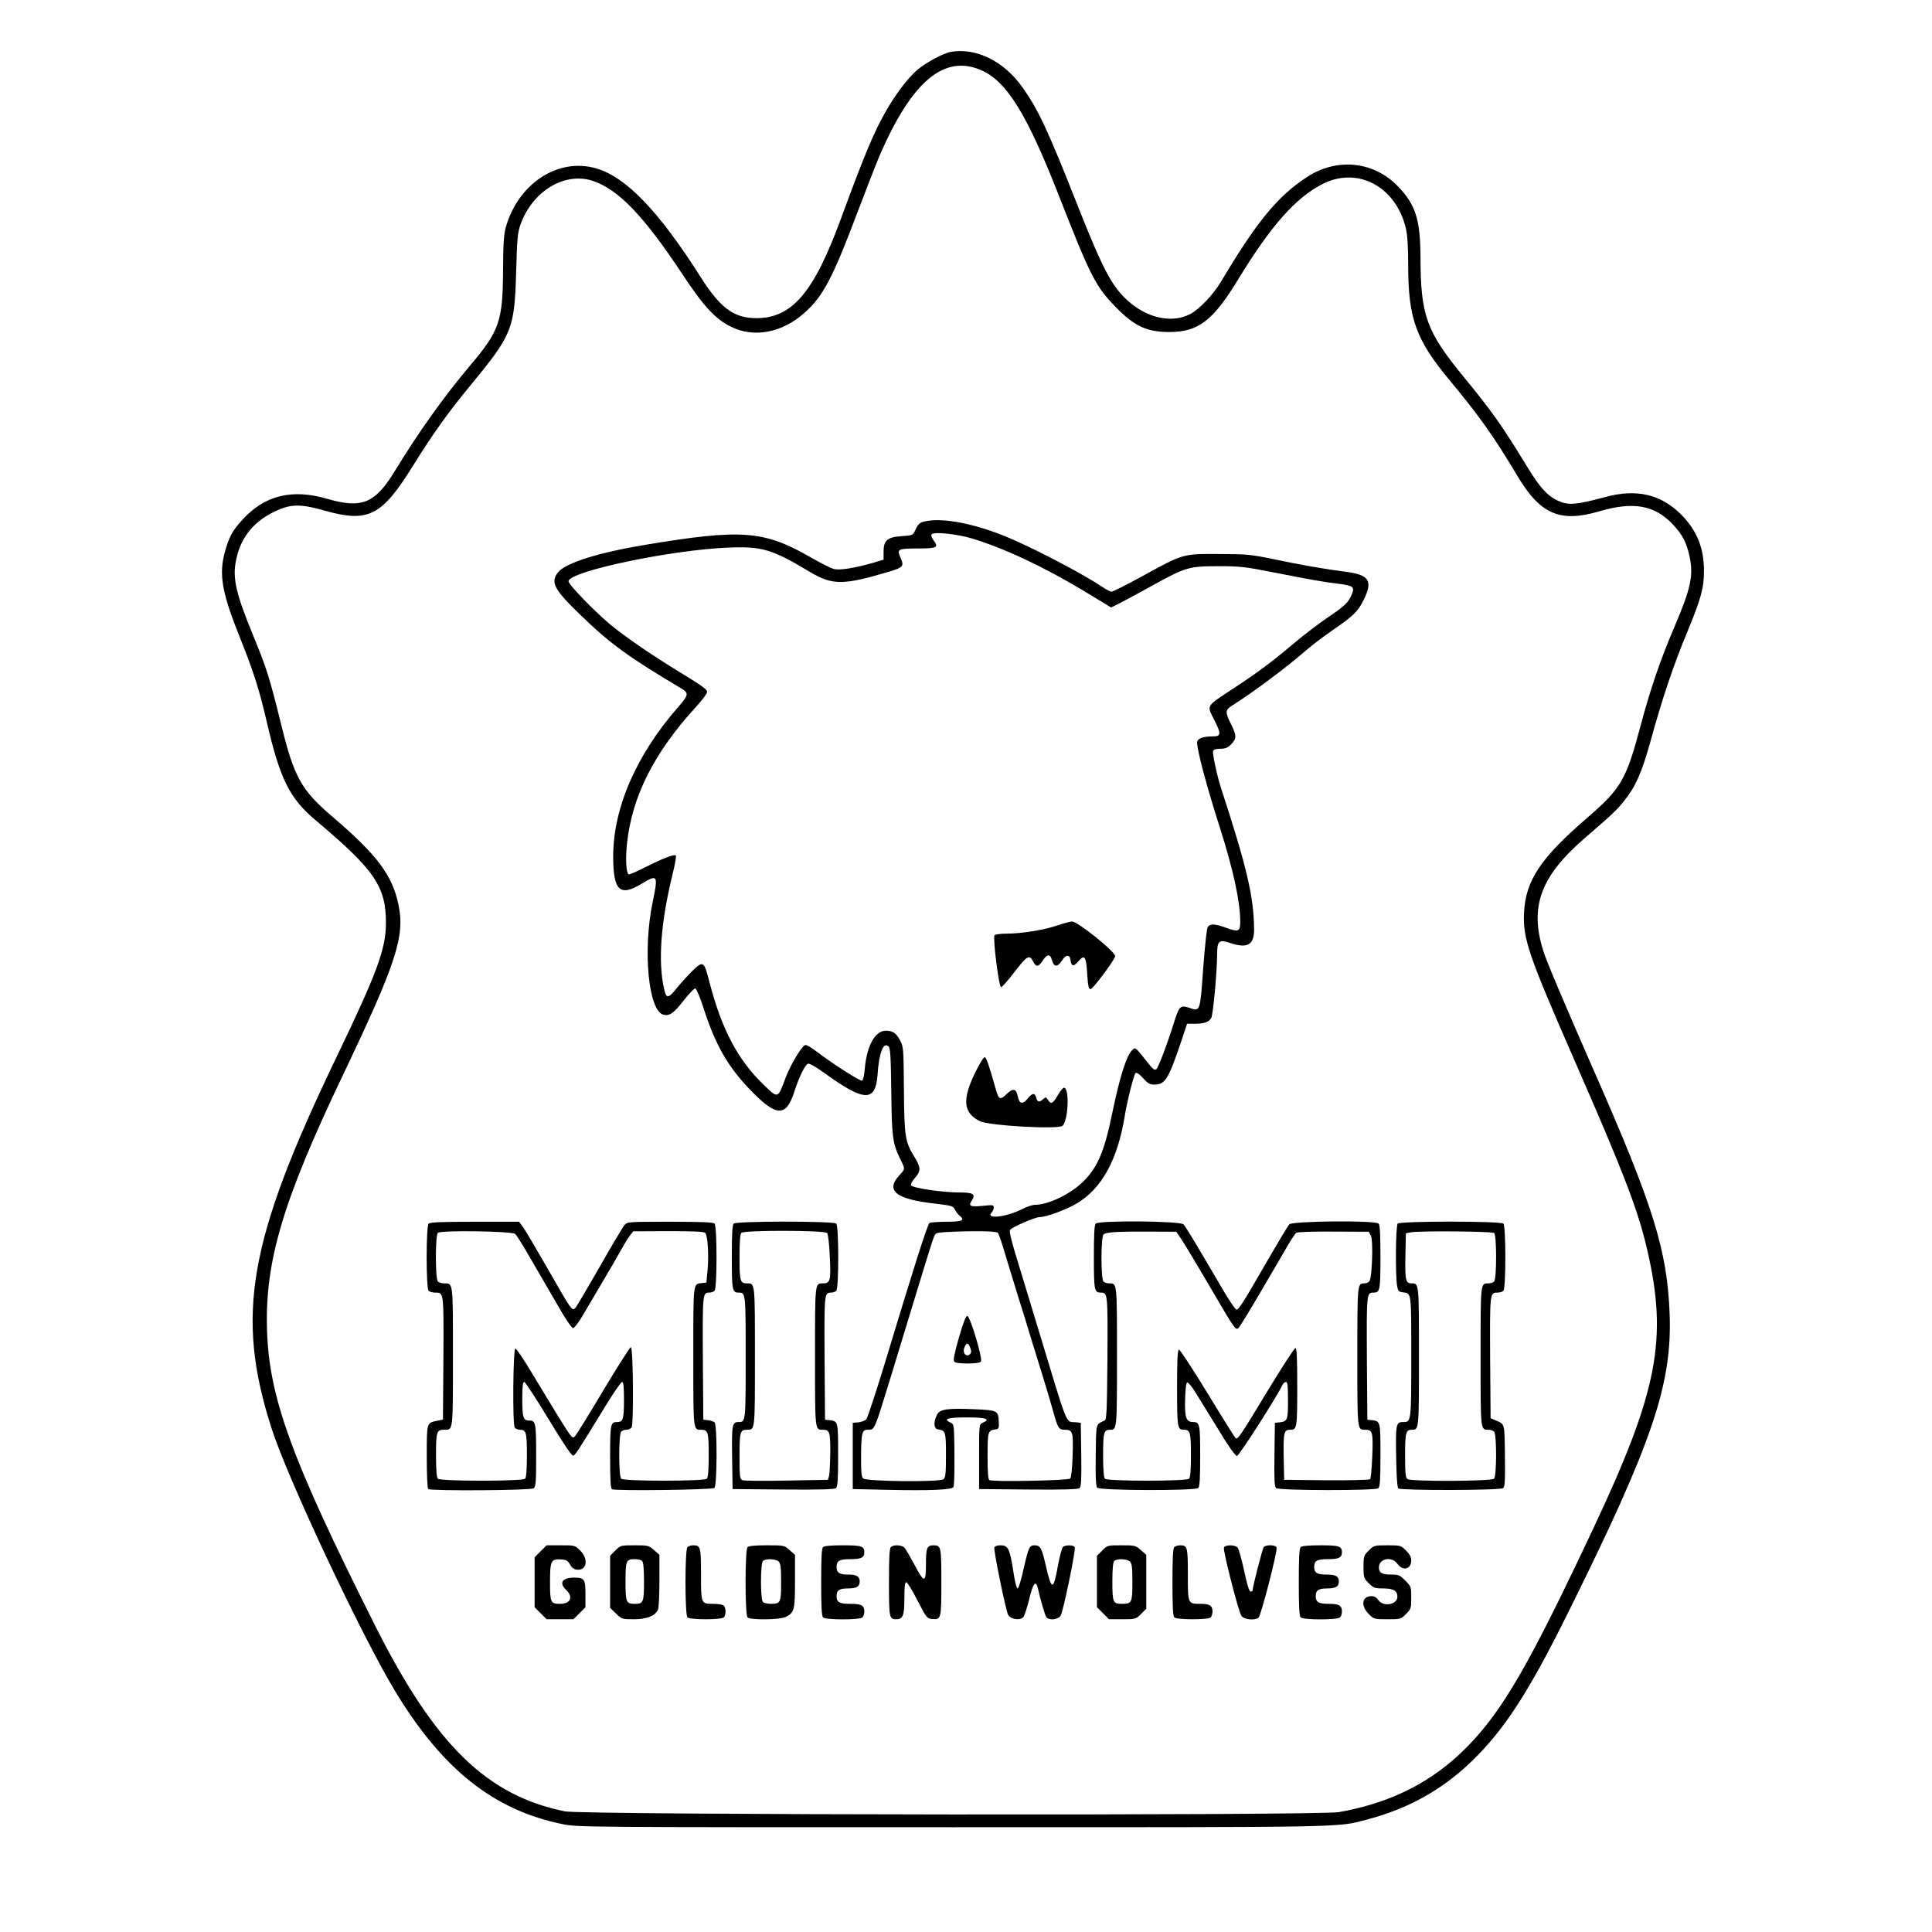
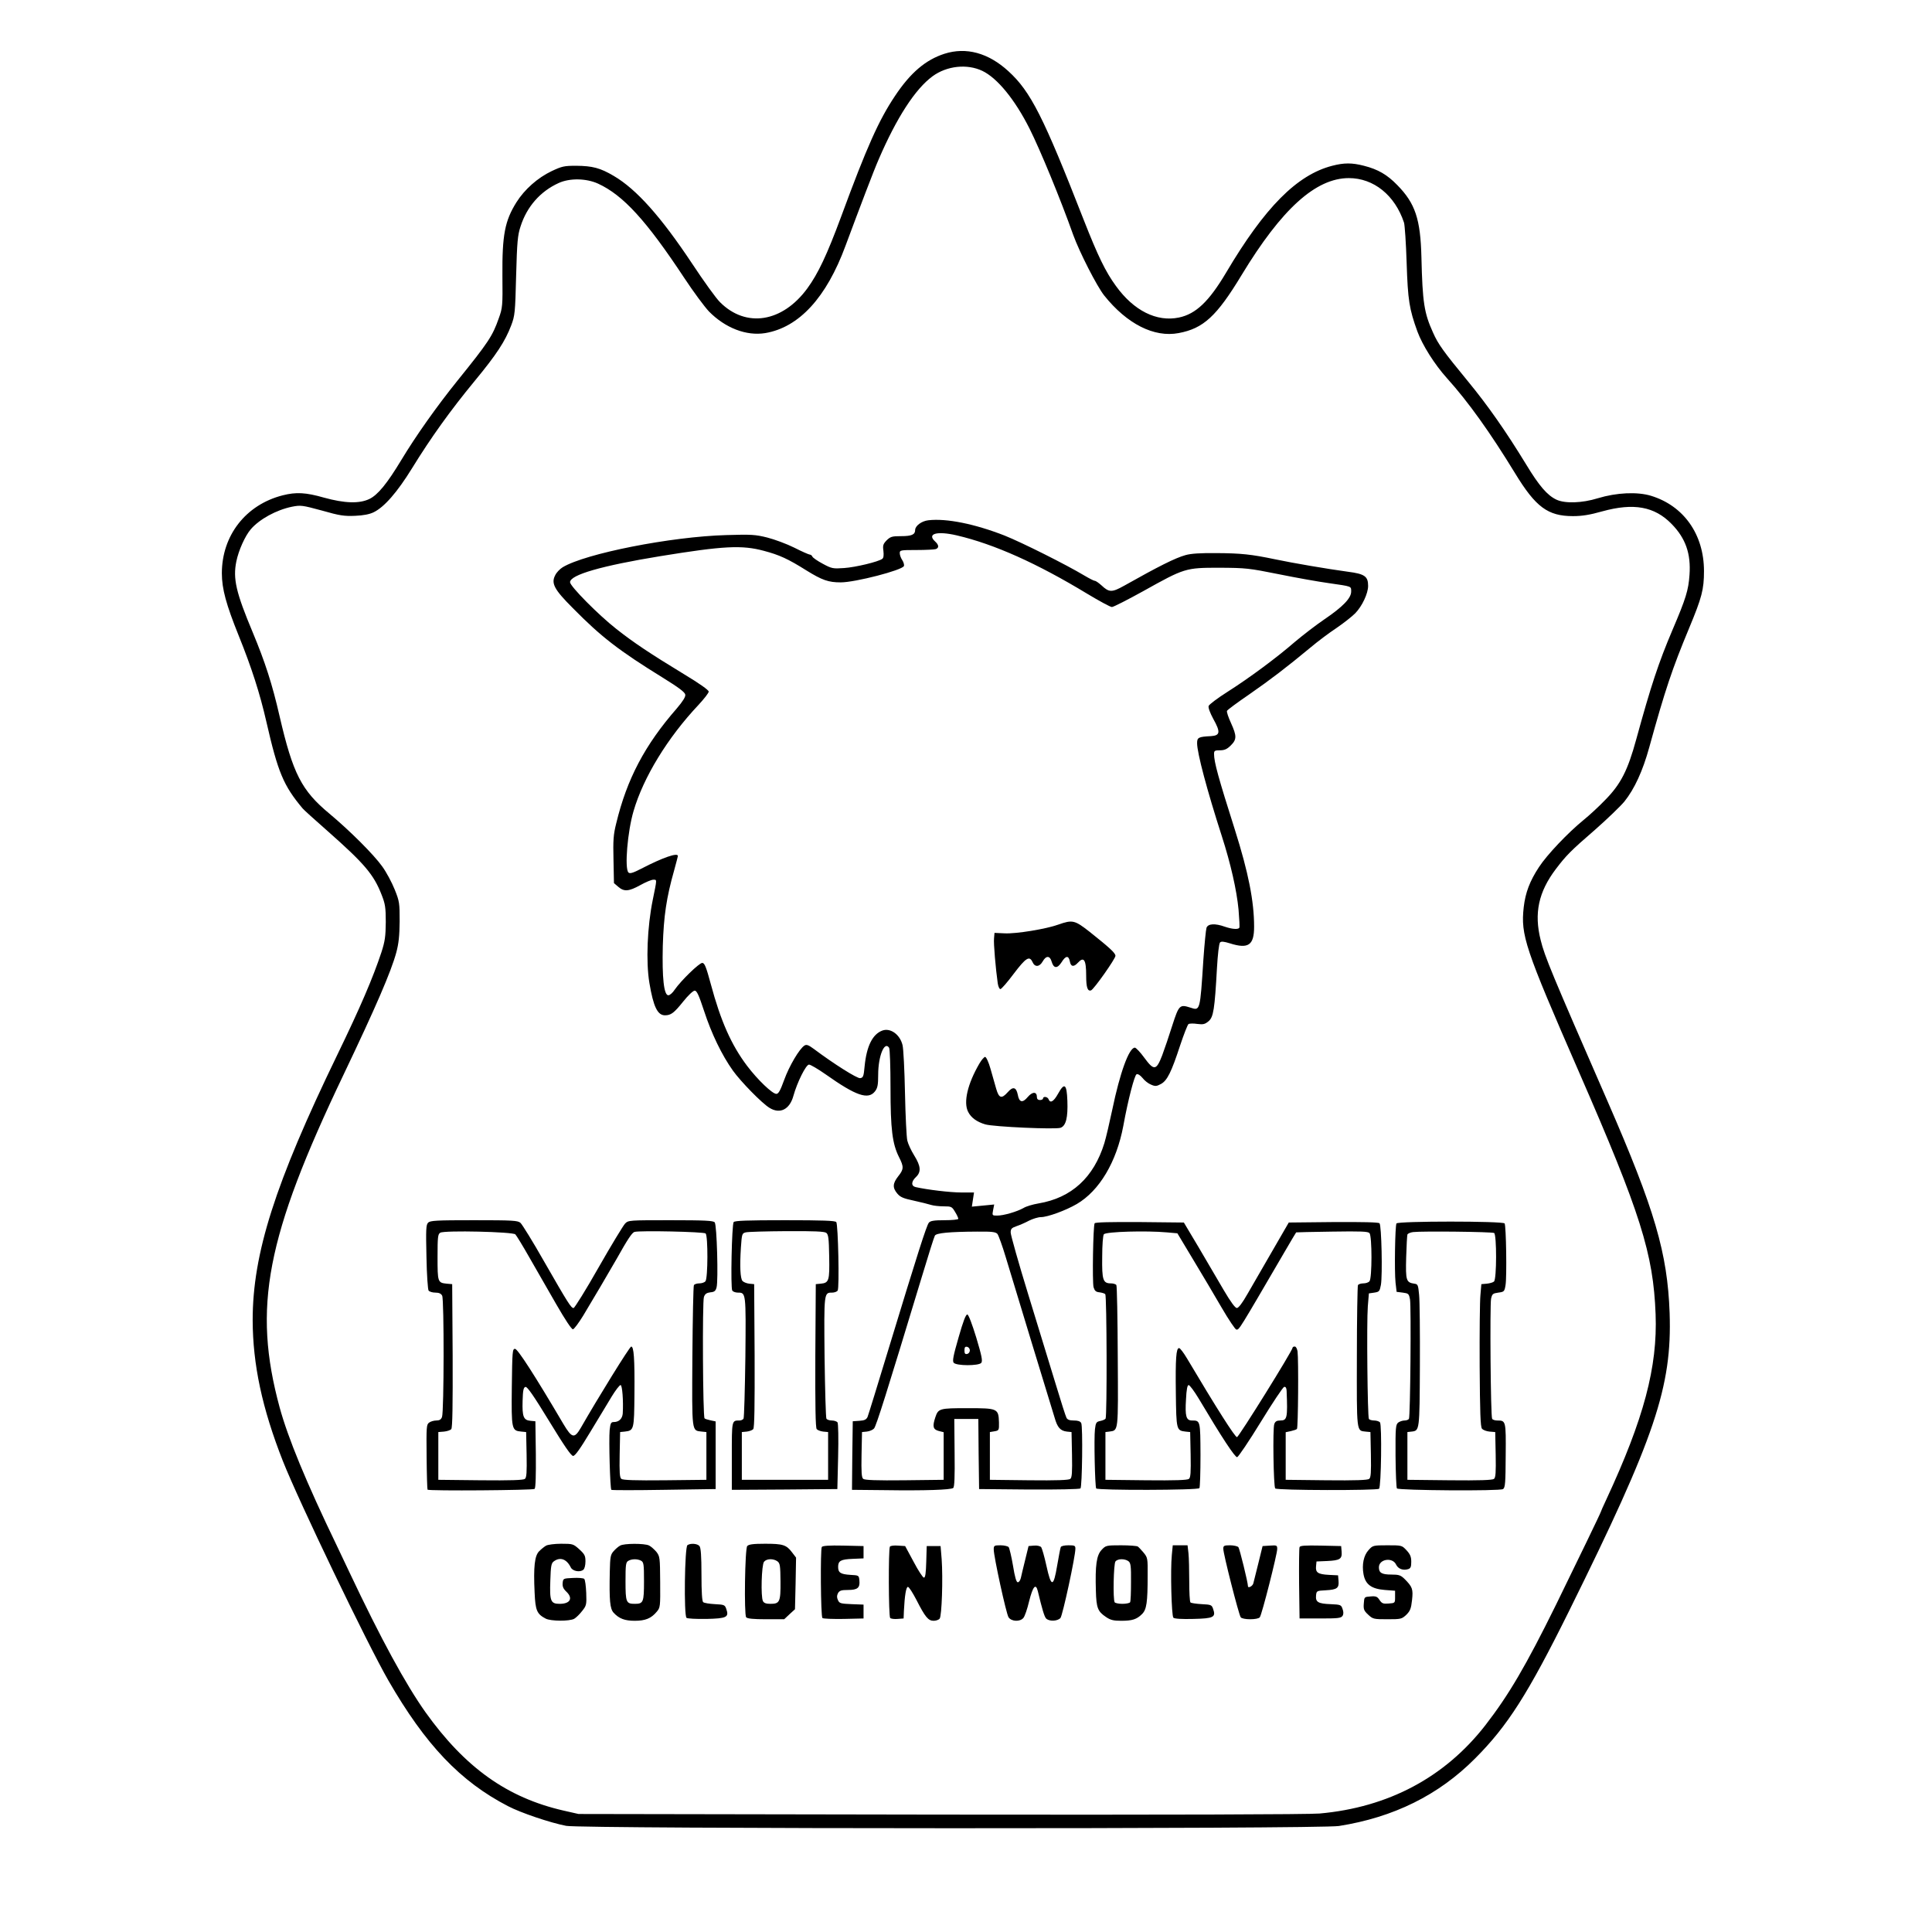
<svg xmlns="http://www.w3.org/2000/svg" version="1.0" width="3554.646pt" height="3554.646pt" viewBox="0 0 3554.646 3554.646" preserveAspectRatio="xMidYMid meet">
  <g transform="translate(0,3554.646) scale(0.283465,-0.283465)" fill="#000000" stroke="none">
-     <path d="M6170 12203 c-50 -9 -168 -74 -220 -120 -65 -58 -140 -159 -204 -272 -76 -134 -134 -273 -288 -691 -175 -478 -317 -645 -548 -645 -147 0 -235 65 -365 271 -272 427 -481 644 -675 701 -247 72 -506 -97 -587 -382 -13 -47 -17 -108 -18 -290 -2 -320 -25 -385 -214 -608 -166 -196 -333 -430 -487 -682 -129 -213 -215 -248 -439 -183 -229 67 -407 24 -553 -137 -63 -69 -85 -109 -112 -206 -41 -149 -20 -267 100 -564 84 -209 124 -335 169 -530 88 -383 150 -507 322 -651 382 -322 455 -428 454 -669 -1 -167 -59 -322 -325 -875 -568 -1183 -653 -1666 -418 -2399 103 -323 580 -1339 801 -1705 307 -509 641 -775 1089 -866 94 -20 148 -20 2527 -20 2618 0 2494 -2 2694 50 266 70 483 190 676 375 215 207 373 450 635 980 544 1097 670 1471 653 1929 -16 410 -105 697 -487 1566 -189 430 -309 713 -332 785 -92 289 -20 486 268 735 180 155 208 182 256 242 74 92 113 180 169 380 77 281 151 501 239 712 91 221 110 289 110 401 0 149 -47 264 -149 366 -132 131 -288 168 -491 113 -190 -51 -240 -55 -306 -25 -69 31 -119 86 -200 219 -165 270 -229 361 -418 591 -237 290 -275 394 -276 766 -1 250 -31 346 -147 466 -156 162 -395 187 -588 61 -192 -125 -327 -289 -561 -682 -48 -81 -139 -177 -198 -208 -112 -59 -262 -32 -387 70 -116 96 -173 201 -344 633 -195 494 -257 626 -360 770 -120 169 -300 257 -465 228z m206 -122 c160 -74 288 -281 489 -791 214 -547 246 -609 375 -741 123 -127 203 -164 350 -164 187 0 283 73 445 339 216 355 378 536 554 624 227 112 472 -21 536 -290 10 -43 15 -119 15 -234 0 -351 49 -487 268 -751 191 -229 290 -369 438 -617 150 -254 278 -310 534 -235 221 65 359 41 477 -84 63 -66 90 -119 110 -211 25 -123 8 -205 -98 -453 -93 -217 -156 -403 -219 -638 -94 -354 -127 -412 -342 -598 -309 -266 -406 -411 -416 -622 -8 -168 28 -273 333 -970 310 -708 405 -954 464 -1206 138 -588 74 -924 -347 -1819 -330 -702 -504 -1027 -670 -1245 -255 -335 -562 -522 -982 -597 -132 -23 -4906 -19 -5023 5 -508 103 -843 431 -1233 1207 -543 1080 -688 1480 -701 1920 -13 446 104 837 489 1644 351 736 408 909 364 1116 -40 190 -140 323 -426 567 -206 176 -251 257 -337 608 -73 296 -92 358 -185 583 -103 251 -127 352 -109 459 25 151 107 260 244 328 112 55 170 57 337 10 281 -79 368 -34 570 291 128 206 230 349 369 517 276 335 290 369 301 737 6 224 10 262 29 314 78 217 287 342 469 282 165 -55 331 -228 578 -601 140 -213 217 -296 319 -346 150 -74 332 -39 477 91 121 108 181 222 341 645 58 154 122 317 141 363 213 497 427 676 672 563z" />
-     <path d="M6035 9161 c-62 -8 -71 -14 -93 -59 -17 -37 -18 -37 -89 -42 -94 -6 -118 -27 -118 -102 l0 -51 -79 -23 c-109 -31 -203 -46 -240 -38 -17 3 -86 37 -153 76 -305 175 -447 186 -1073 82 -303 -50 -521 -118 -568 -179 -51 -64 -26 -111 144 -275 195 -189 312 -274 657 -479 49 -30 47 -42 -21 -120 -273 -312 -423 -657 -422 -974 1 -219 43 -259 185 -173 104 63 108 57 71 -120 -65 -315 -27 -706 70 -730 40 -10 67 9 134 95 36 46 67 78 74 75 7 -3 32 -62 54 -132 75 -232 155 -372 292 -516 177 -186 241 -191 295 -24 31 97 70 177 90 184 8 3 51 -21 98 -55 267 -194 340 -197 353 -16 9 141 38 215 71 183 12 -12 15 -64 18 -289 3 -295 9 -341 55 -435 37 -76 37 -69 -5 -115 -89 -99 -17 -154 240 -182 101 -12 111 -15 122 -37 7 -14 22 -33 33 -42 36 -29 14 -38 -88 -38 -53 0 -102 -4 -109 -8 -13 -8 -102 -289 -284 -891 -61 -201 -118 -374 -126 -383 -8 -9 -32 -18 -52 -20 l-36 -3 0 -215 0 -215 225 -5 c275 -6 418 0 429 18 4 7 7 102 6 210 -2 191 -2 197 -23 207 -54 25 -24 35 103 35 127 0 158 -11 103 -35 -23 -10 -23 -12 -23 -220 l0 -210 319 -3 c229 -2 322 1 333 9 11 10 13 52 11 218 l-3 206 -25 3 c-78 9 -48 -63 -250 602 -56 184 -122 402 -147 484 -30 98 -43 154 -37 163 12 18 162 83 191 83 42 0 174 48 242 89 163 96 266 286 312 571 15 93 58 263 69 274 7 7 23 -3 49 -32 31 -34 45 -42 73 -42 70 0 92 35 173 275 l40 120 50 0 c64 1 92 11 107 38 12 23 37 294 38 409 0 92 11 102 86 77 111 -37 154 -12 154 88 -2 214 -47 404 -215 919 -25 76 -57 225 -51 239 3 10 20 15 46 15 33 0 48 6 71 29 37 37 36 57 -1 131 -39 78 -38 93 8 121 128 80 353 247 482 360 36 31 112 89 170 129 134 92 164 121 200 194 63 126 38 165 -116 185 -128 16 -291 44 -479 84 -138 28 -166 31 -345 31 -235 1 -228 3 -496 -144 -100 -55 -190 -100 -199 -100 -9 0 -35 13 -58 29 -112 76 -400 229 -583 309 -207 91 -415 138 -539 123z m270 -115 c210 -63 462 -181 729 -341 l178 -108 62 31 c33 17 131 70 216 117 205 113 228 120 420 120 142 0 173 -4 365 -42 244 -48 313 -60 413 -72 95 -12 106 -21 86 -69 -21 -52 -46 -76 -159 -152 -55 -37 -149 -109 -210 -160 -154 -130 -239 -193 -400 -299 -181 -119 -173 -106 -124 -203 48 -95 46 -108 -15 -108 -60 0 -96 -15 -96 -39 0 -51 61 -282 147 -550 89 -281 132 -480 133 -611 0 -66 -10 -71 -86 -44 -75 28 -107 30 -124 9 -7 -9 -18 -107 -30 -264 -20 -286 -20 -287 -86 -264 -63 21 -69 16 -104 -94 -47 -149 -101 -291 -115 -303 -11 -9 -23 1 -55 42 -79 100 -79 101 -97 86 -39 -32 -82 -165 -133 -409 -52 -254 -95 -355 -190 -449 -81 -80 -226 -150 -312 -150 -16 0 -55 -13 -86 -29 -105 -53 -241 -66 -194 -19 7 7 12 20 12 30 0 17 -6 18 -64 12 -87 -9 -102 -3 -80 31 29 44 14 55 -78 55 -109 0 -308 29 -315 47 -3 7 9 29 26 48 40 46 39 67 -9 145 -55 89 -61 129 -63 436 -2 257 -3 271 -25 311 -25 48 -47 63 -93 63 -69 0 -123 -98 -136 -247 -3 -43 -11 -74 -18 -77 -13 -5 -194 112 -298 191 -32 25 -64 43 -71 40 -24 -10 -94 -126 -126 -210 -52 -140 -49 -139 -141 -50 -170 163 -274 360 -354 668 -35 136 -40 140 -105 79 -28 -27 -74 -77 -102 -111 -61 -77 -73 -78 -88 -10 -40 177 -21 434 57 749 15 60 23 111 20 115 -11 10 -81 -17 -195 -74 -57 -29 -108 -51 -112 -48 -16 10 -21 104 -10 203 33 304 176 587 444 880 42 45 76 91 76 102 0 13 -36 40 -127 96 -214 129 -403 258 -505 343 -104 88 -268 257 -268 278 0 64 674 206 1045 219 212 8 278 -12 520 -157 148 -89 217 -89 524 3 84 26 90 34 66 88 -25 56 -18 60 110 60 126 0 139 6 106 51 -12 16 -19 34 -15 40 11 19 161 4 259 -25z m172 -4508 c6 -7 27 -69 47 -138 21 -69 57 -188 81 -265 25 -77 63 -201 85 -275 23 -74 60 -193 82 -265 22 -71 51 -170 65 -220 29 -105 36 -115 74 -115 52 0 56 -14 51 -167 -2 -84 -9 -143 -16 -150 -13 -13 -503 -22 -524 -10 -9 6 -12 49 -12 156 0 158 2 166 50 173 22 3 25 7 23 45 -3 78 -6 79 -155 86 -180 8 -229 1 -247 -37 -24 -50 -20 -90 9 -94 47 -7 50 -15 50 -167 0 -120 -3 -145 -16 -156 -24 -20 -502 -15 -522 5 -11 11 -14 47 -13 151 1 141 7 165 41 165 49 0 41 -17 157 360 19 63 52 171 73 240 21 69 62 202 90 295 67 220 99 324 112 357 9 25 15 27 77 31 178 9 329 7 338 -5z" />
-     <path d="M6865 6534 c-85 -30 -235 -54 -332 -54 -39 0 -75 -5 -78 -10 -12 -20 29 -341 43 -338 7 2 46 46 86 98 81 106 97 116 121 71 20 -40 35 -39 63 4 28 44 49 45 60 3 12 -46 36 -47 64 -4 26 41 51 43 56 6 6 -44 20 -46 51 -10 41 48 51 33 58 -84 5 -79 9 -96 22 -96 15 1 153 185 159 213 6 26 -245 228 -281 226 -12 -1 -53 -12 -92 -25z" />
-     <path d="M6329 5577 c-85 -175 -77 -261 31 -314 60 -30 512 -55 537 -30 38 38 45 247 9 247 -7 0 -25 -22 -41 -50 -32 -55 -44 -60 -63 -29 -12 19 -15 20 -31 5 -25 -23 -38 -20 -45 9 -9 34 -26 32 -57 -7 -32 -39 -54 -33 -63 17 -10 49 -30 54 -70 16 -44 -43 -53 -40 -72 27 -44 155 -61 206 -72 210 -7 2 -33 -40 -63 -101z" />
-     <path d="M6224 3858 c-28 -97 -38 -147 -31 -155 6 -9 37 -13 87 -13 50 0 81 4 87 13 13 16 -69 291 -88 295 -10 2 -26 -40 -55 -140z m74 -67 c8 -23 7 -32 -4 -42 -24 -20 -48 10 -35 44 14 35 27 34 39 -2z" />
-     <path d="M2782 4598 c-17 -17 -17 -419 0 -436 7 -7 26 -12 44 -12 55 0 54 5 52 -426 l-3 -398 -39 -8 c-67 -14 -66 -9 -66 -234 0 -124 4 -205 10 -209 21 -13 668 -9 684 5 14 10 16 44 16 214 0 212 -3 226 -45 226 -39 0 -45 18 -45 137 0 84 3 113 13 113 6 0 77 -108 157 -240 94 -156 150 -239 160 -238 14 3 30 28 210 322 52 86 101 156 108 156 9 0 12 -30 12 -118 0 -124 -6 -142 -45 -142 -42 0 -45 -14 -45 -226 0 -142 3 -205 12 -210 18 -12 651 -4 665 8 18 15 19 411 1 426 -7 6 -26 12 -43 14 l-30 3 -3 399 c-2 419 -2 426 42 426 12 0 27 5 34 12 17 17 17 419 0 436 -9 9 -87 12 -288 12 -274 0 -277 0 -297 -22 -11 -13 -84 -135 -162 -273 -79 -137 -149 -257 -157 -265 -21 -21 -25 -15 -179 255 -76 132 -148 255 -162 273 l-24 32 -288 0 c-210 0 -290 -3 -299 -12z m562 -67 c8 -7 51 -75 94 -150 43 -75 121 -209 173 -298 57 -101 99 -163 109 -163 8 0 38 39 66 88 28 48 87 148 131 222 44 74 95 162 113 195 18 33 43 74 56 92 l24 31 229 1 c167 0 232 -3 239 -12 16 -19 23 -143 15 -237 l-8 -85 -30 -3 c-57 -7 -55 12 -55 -476 0 -483 -1 -476 50 -476 46 0 50 -14 50 -165 0 -96 -4 -145 -12 -153 -17 -17 -539 -17 -556 0 -17 17 -17 289 0 306 7 7 22 12 34 12 12 0 27 6 33 14 15 18 11 518 -4 522 -5 2 -86 -125 -180 -282 -93 -157 -176 -290 -183 -296 -22 -18 -4 -45 -276 404 -55 93 -105 166 -111 165 -15 -5 -19 -495 -4 -513 6 -8 21 -14 33 -14 41 0 46 -16 46 -165 0 -96 -4 -145 -12 -153 -17 -17 -549 -17 -566 0 -8 8 -12 57 -12 153 0 154 4 165 55 165 56 0 55 -13 55 475 0 488 1 475 -55 475 -17 0 -36 5 -43 12 -17 17 -17 299 0 316 18 18 480 11 502 -7z" />
-     <path d="M4762 4598 c-9 -9 -12 -71 -12 -218 0 -216 3 -230 45 -230 45 0 45 -3 45 -420 0 -418 0 -420 -46 -420 -42 0 -45 -17 -42 -231 l3 -204 329 -3 c234 -2 333 1 342 9 11 9 14 55 14 214 0 219 0 220 -55 227 l-30 3 -3 399 c-2 419 -2 426 42 426 12 0 27 5 34 12 17 17 17 419 0 436 -17 17 -649 17 -666 0z m607 -61 c6 -8 14 -77 17 -155 8 -155 3 -172 -45 -172 -52 0 -51 8 -51 -475 0 -482 -1 -475 50 -475 45 0 50 -14 49 -150 -1 -69 -4 -136 -8 -150 l-7 -25 -269 -5 c-149 -3 -278 -2 -287 3 -16 7 -18 24 -18 155 0 159 4 172 50 172 51 0 50 -7 50 475 0 482 1 475 -50 475 -46 0 -50 13 -50 170 0 100 4 150 12 158 18 18 541 17 557 -1z" />
-     <path d="M7112 4598 c-9 -9 -12 -71 -12 -218 0 -217 3 -230 46 -230 44 0 44 -7 42 -425 -3 -342 -5 -399 -18 -405 -59 -28 -55 -10 -58 -225 -2 -137 1 -202 9 -211 16 -19 638 -21 657 -2 9 9 12 69 12 208 0 206 -3 220 -45 220 -46 0 -56 28 -53 145 2 69 7 110 14 112 6 2 32 -29 56 -69 25 -40 91 -148 148 -240 65 -108 108 -168 119 -168 13 0 258 382 295 461 5 10 15 19 23 19 10 0 13 -26 13 -119 0 -128 -3 -137 -55 -143 l-30 -3 -3 -206 c-2 -165 0 -209 11 -218 20 -16 643 -17 663 -1 11 10 14 50 14 215 0 219 0 220 -55 227 l-30 3 -3 399 c-2 419 -2 426 42 426 43 0 46 13 46 230 0 147 -3 209 -12 218 -22 22 -561 17 -580 -5 -9 -10 -73 -117 -143 -238 -163 -282 -184 -315 -200 -315 -7 0 -50 64 -96 143 -151 259 -231 392 -247 410 -19 22 -548 27 -570 5z m560 -108 c20 -30 102 -167 183 -305 155 -266 164 -278 181 -267 10 7 66 98 214 352 40 69 91 155 112 192 22 37 45 71 51 76 7 6 111 9 242 8 l229 -1 14 -25 c16 -30 8 -276 -10 -297 -6 -7 -20 -13 -32 -13 -46 0 -46 1 -46 -475 0 -483 -1 -475 51 -475 48 0 52 -17 46 -171 -3 -78 -9 -145 -14 -150 -5 -5 -129 -8 -284 -7 l-274 3 -3 149 c-3 157 2 176 42 176 44 0 46 10 46 277 0 196 -3 253 -12 253 -7 0 -89 -127 -183 -282 -173 -286 -190 -312 -205 -303 -4 3 -86 133 -181 290 -96 157 -180 285 -186 285 -10 0 -13 -56 -13 -248 0 -260 2 -272 45 -272 40 0 45 -17 45 -165 0 -96 -4 -145 -12 -153 -17 -17 -529 -17 -546 0 -8 8 -12 57 -12 153 0 148 5 165 45 165 45 0 45 0 45 475 0 482 1 475 -50 475 -14 0 -31 5 -38 12 -17 17 -17 292 1 306 17 15 92 19 297 18 l175 -1 37 -55z" />
-     <path d="M9072 4598 c-13 -13 -16 -332 -4 -403 6 -35 11 -40 37 -43 57 -7 55 7 55 -418 0 -426 0 -424 -54 -424 -45 0 -48 -16 -44 -226 2 -126 7 -199 14 -205 18 -14 662 -13 680 2 12 10 14 46 12 212 -3 216 1 201 -63 229 l-30 13 -3 394 c-2 420 -2 421 47 421 15 0 32 5 39 12 17 17 17 419 0 436 -17 17 -669 17 -686 0z m626 -61 c17 -13 17 -298 0 -315 -7 -7 -24 -12 -38 -12 -51 0 -50 7 -50 -475 0 -482 -1 -475 50 -475 14 0 31 -5 38 -12 17 -17 17 -292 -1 -306 -20 -17 -542 -19 -562 -2 -12 10 -15 39 -15 154 0 149 5 166 45 166 45 0 45 0 45 475 0 476 0 475 -46 475 -40 0 -45 19 -42 176 l3 149 30 6 c49 11 529 7 543 -4z" />
-     <path d="M3509 2471 l-39 -39 0 -162 0 -162 39 -39 39 -39 87 0 87 0 39 39 39 39 0 84 c0 99 -6 108 -75 108 -77 0 -98 -35 -50 -80 48 -45 28 -90 -40 -90 -61 0 -65 9 -65 141 0 138 7 152 73 147 33 -2 43 -8 57 -33 11 -20 26 -31 44 -33 65 -8 78 68 22 124 -34 34 -35 34 -126 34 l-92 0 -39 -39z" />
-     <path d="M3994 2476 l-34 -34 0 -169 0 -169 38 -37 c37 -36 39 -37 116 -37 83 0 135 20 156 60 6 10 10 95 10 188 l0 170 -35 31 c-34 30 -39 31 -126 31 -90 0 -91 0 -125 -34z m174 -68 c8 -8 12 -52 12 -133 0 -135 -4 -145 -60 -145 -56 0 -60 10 -60 145 0 135 4 145 60 145 20 0 41 -5 48 -12z" />
-     <path d="M4462 2498 c-17 -17 -17 -439 0 -456 16 -16 220 -16 236 0 15 15 15 61 0 76 -7 7 -37 12 -68 12 -80 0 -80 -1 -80 190 0 178 -3 190 -50 190 -14 0 -31 -5 -38 -12z" />
-     <path d="M4852 2498 c-17 -17 -17 -439 0 -456 18 -18 211 -16 248 3 56 29 60 43 60 231 l0 172 -35 31 c-35 31 -37 31 -148 31 -75 0 -117 -4 -125 -12z m202 -94 c13 -12 16 -39 16 -133 0 -132 -4 -141 -65 -141 -23 0 -46 5 -53 12 -17 17 -17 249 0 266 17 17 84 15 102 -4z" />
-     <path d="M5342 2498 c-9 -9 -12 -73 -12 -228 0 -155 3 -219 12 -228 17 -17 239 -17 256 0 7 7 12 24 12 38 0 40 -18 50 -90 50 -72 0 -90 10 -90 50 0 38 18 50 75 50 55 0 75 12 75 45 0 33 -20 45 -75 45 -57 0 -75 12 -75 50 0 40 18 50 90 50 70 0 90 10 90 45 0 39 -18 45 -140 45 -77 0 -120 -4 -128 -12z" />
-     <path d="M5782 2498 c-9 -9 -12 -73 -12 -228 0 -228 2 -240 46 -240 45 0 54 23 54 136 0 76 3 104 13 104 6 0 39 -53 72 -118 57 -111 62 -117 93 -120 61 -6 62 -2 62 237 0 232 -2 241 -50 241 -43 0 -50 -16 -50 -122 0 -125 -10 -126 -74 -5 -27 50 -56 100 -64 110 -17 20 -72 23 -90 5z" />
-     <path d="M6454 2496 c-6 -17 72 -399 89 -436 14 -30 75 -40 99 -17 7 8 24 60 38 116 24 103 43 128 56 74 17 -77 47 -179 56 -190 18 -22 76 -16 92 10 17 26 99 424 92 444 -6 15 -54 17 -75 4 -8 -5 -22 -58 -35 -127 -28 -159 -41 -159 -77 0 -27 119 -36 136 -75 136 -32 0 -38 -13 -70 -152 -15 -71 -33 -128 -39 -128 -7 0 -19 49 -29 118 -22 140 -33 162 -82 162 -21 0 -37 -6 -40 -14z" />
-     <path d="M7154 2476 l-34 -34 0 -167 0 -167 39 -39 39 -39 87 0 c86 0 88 1 121 34 l34 34 0 175 0 175 -35 31 c-34 30 -39 31 -126 31 -90 0 -91 0 -125 -34z m180 -72 c13 -12 16 -39 16 -133 0 -132 -4 -141 -65 -141 -61 0 -65 8 -65 145 0 81 4 125 12 133 17 17 84 15 102 -4z" />
-     <path d="M7622 2498 c-9 -9 -12 -73 -12 -228 0 -155 3 -219 12 -228 16 -16 220 -16 236 0 7 7 12 24 12 38 0 39 -18 50 -80 50 -80 0 -80 -1 -80 190 0 178 -3 190 -50 190 -14 0 -31 -5 -38 -12z" />
-     <path d="M7944 2495 c-7 -18 93 -410 113 -442 14 -24 82 -33 111 -14 16 10 126 437 118 457 -7 18 -70 19 -84 2 -8 -11 -72 -259 -72 -282 0 -3 -6 -6 -13 -6 -9 0 -23 46 -42 136 -16 75 -35 143 -43 150 -19 19 -81 18 -88 -1z" />
-     <path d="M8442 2498 c-9 -9 -12 -73 -12 -228 0 -155 3 -219 12 -228 17 -17 239 -17 256 0 7 7 12 24 12 38 0 39 -18 50 -85 50 -67 0 -85 11 -85 50 0 38 18 50 75 50 55 0 75 12 75 45 0 34 -20 45 -80 45 -62 0 -80 11 -80 50 0 40 18 50 90 50 70 0 90 10 90 45 0 39 -18 45 -140 45 -77 0 -120 -4 -128 -12z" />
-     <path d="M8884 2476 c-32 -32 -34 -37 -34 -106 0 -69 2 -74 34 -106 31 -31 39 -34 94 -34 66 0 92 -15 92 -54 0 -52 -93 -68 -124 -21 -11 17 -26 25 -44 25 -62 0 -72 -62 -18 -116 33 -33 35 -34 121 -34 86 0 88 1 121 34 32 32 34 37 34 106 0 71 -1 73 -39 111 -35 36 -43 39 -93 39 -58 0 -78 12 -78 46 0 59 83 75 120 24 35 -50 90 -36 90 23 0 20 -11 40 -34 63 -33 33 -35 34 -121 34 -86 0 -88 -1 -121 -34z" />
+     <path d="M6130 12191 c-121 -39 -220 -122 -321 -274 -105 -157 -183 -331 -349 -782 -93 -251 -150 -371 -220 -467 -162 -221 -398 -258 -566 -90 -26 25 -107 138 -181 250 -202 304 -361 483 -509 570 -88 52 -138 65 -244 66 -78 0 -92 -3 -160 -35 -90 -43 -175 -118 -228 -202 -75 -120 -93 -211 -91 -477 2 -196 1 -208 -24 -277 -40 -114 -67 -155 -268 -404 -136 -169 -269 -357 -365 -516 -91 -151 -152 -226 -207 -252 -65 -31 -160 -28 -294 9 -119 34 -181 37 -268 15 -240 -61 -395 -261 -395 -506 0 -101 28 -203 109 -404 84 -208 138 -376 180 -560 75 -328 111 -414 235 -562 6 -8 78 -73 161 -146 240 -212 301 -283 352 -415 23 -58 27 -82 27 -177 -1 -93 -5 -123 -28 -195 -55 -166 -137 -358 -286 -665 -406 -838 -550 -1292 -550 -1724 1 -288 61 -571 196 -914 105 -265 545 -1181 684 -1423 242 -420 468 -657 777 -817 82 -43 274 -108 378 -128 102 -20 4887 -21 5015 -1 356 56 648 201 883 437 212 212 344 419 612 960 559 1129 668 1454 652 1933 -14 388 -96 670 -402 1372 -365 836 -409 942 -435 1048 -44 174 -14 313 99 462 67 88 94 116 258 258 77 68 161 149 186 179 66 82 120 200 162 353 103 373 149 510 259 774 82 197 96 250 96 369 0 238 -131 424 -344 489 -89 27 -223 21 -345 -16 -103 -32 -214 -35 -269 -9 -59 28 -112 89 -196 228 -132 216 -248 382 -378 540 -160 195 -193 240 -227 317 -57 126 -68 193 -75 488 -6 248 -40 350 -157 469 -65 67 -125 102 -216 125 -77 20 -129 20 -206 0 -229 -59 -438 -270 -689 -694 -111 -187 -196 -268 -306 -291 -144 -30 -293 44 -409 205 -68 93 -117 195 -209 429 -261 668 -344 833 -489 965 -130 119 -274 158 -415 113z m246 -111 c98 -47 212 -187 307 -376 69 -138 200 -455 283 -689 42 -115 153 -332 201 -393 148 -185 324 -274 483 -244 161 30 247 109 409 377 260 429 481 629 696 629 161 0 299 -111 358 -289 5 -16 13 -133 17 -260 8 -245 17 -300 70 -447 33 -89 111 -213 192 -303 139 -154 282 -355 442 -617 134 -220 213 -278 376 -278 58 0 109 8 190 31 203 56 339 32 450 -82 91 -93 126 -193 116 -331 -7 -99 -23 -152 -111 -358 -90 -212 -139 -360 -235 -710 -55 -201 -100 -289 -200 -391 -41 -43 -104 -101 -140 -130 -103 -84 -239 -227 -291 -307 -60 -91 -88 -166 -99 -260 -20 -182 6 -262 359 -1071 400 -916 482 -1178 497 -1571 13 -343 -76 -678 -320 -1203 -20 -42 -36 -79 -36 -81 0 -5 -153 -321 -290 -601 -196 -398 -308 -588 -459 -783 -263 -338 -629 -533 -1076 -573 -69 -6 -977 -9 -2460 -7 l-2350 4 -97 22 c-367 84 -639 279 -896 638 -129 182 -289 475 -494 909 -31 66 -69 145 -83 175 -197 408 -316 697 -370 895 -176 649 -89 1105 415 2160 209 438 308 667 342 792 16 59 21 109 22 203 0 118 -1 129 -32 206 -18 45 -54 113 -81 150 -54 76 -209 231 -343 343 -181 150 -237 260 -323 631 -48 210 -94 352 -174 544 -109 260 -130 349 -107 462 15 73 57 166 94 209 56 65 165 125 267 146 57 11 66 10 195 -25 115 -33 145 -37 215 -34 52 2 94 10 120 23 69 33 154 131 249 285 123 200 251 378 406 566 143 173 199 259 238 362 24 63 26 83 32 322 6 221 10 264 29 321 41 128 128 227 247 281 72 33 179 31 256 -4 163 -75 313 -239 560 -613 58 -88 130 -185 159 -216 106 -108 243 -161 366 -141 219 37 397 230 521 567 92 247 184 490 215 560 117 272 238 458 350 540 93 68 224 82 323 35z" />
+     <path d="M6025 9163 c-43 -5 -85 -36 -85 -63 0 -30 -23 -40 -91 -40 -59 0 -69 -3 -94 -27 -23 -24 -26 -33 -21 -69 3 -28 1 -45 -7 -51 -24 -19 -174 -55 -248 -60 -72 -5 -80 -4 -139 28 -34 18 -64 39 -67 46 -3 7 -10 13 -16 13 -6 0 -52 20 -101 45 -50 25 -129 54 -176 66 -76 19 -103 21 -265 16 -361 -10 -916 -120 -1063 -209 -18 -11 -40 -34 -48 -51 -28 -53 -8 -92 114 -214 184 -187 301 -277 583 -451 105 -65 145 -95 147 -111 2 -14 -15 -42 -55 -89 -208 -238 -324 -459 -393 -745 -19 -75 -21 -111 -18 -239 l3 -150 28 -24 c38 -33 69 -30 143 11 34 19 72 35 84 35 25 0 25 8 -3 -130 -36 -176 -45 -403 -22 -540 26 -155 53 -210 101 -210 39 0 59 15 119 90 31 39 64 70 74 70 14 0 27 -29 61 -132 48 -147 115 -286 187 -387 50 -70 188 -212 238 -242 68 -42 131 -10 155 79 24 86 81 202 101 202 10 0 59 -29 109 -64 195 -138 275 -166 319 -110 17 22 21 41 21 109 0 120 41 221 71 174 5 -8 9 -124 9 -259 0 -270 12 -364 55 -450 32 -63 32 -79 -5 -125 -36 -46 -38 -74 -6 -112 19 -23 40 -32 107 -46 46 -10 97 -23 113 -28 16 -5 53 -9 82 -9 49 0 53 -2 73 -36 12 -19 21 -39 21 -45 0 -5 -40 -9 -89 -9 -69 0 -92 -4 -102 -16 -15 -18 -74 -203 -260 -814 -71 -234 -133 -435 -138 -447 -8 -17 -20 -23 -53 -25 l-43 -3 -3 -223 -2 -222 207 -2 c269 -4 435 2 450 14 8 6 11 70 9 229 l-2 219 78 0 78 0 2 -227 3 -228 324 -3 c179 -1 329 2 334 7 11 11 16 401 5 424 -6 12 -21 17 -48 17 -27 0 -42 5 -48 18 -5 9 -37 109 -71 222 -35 113 -114 373 -177 578 -63 205 -114 386 -114 402 0 24 6 30 37 41 21 7 58 23 82 36 24 12 59 23 77 23 43 0 161 43 233 85 147 86 258 273 302 507 31 171 73 330 86 335 9 4 24 -6 39 -24 13 -17 37 -36 55 -43 27 -12 36 -11 64 4 41 22 68 77 125 251 24 72 48 133 54 138 6 4 32 5 57 1 39 -5 50 -2 74 18 31 27 39 75 54 346 5 87 13 158 20 165 8 8 25 6 64 -6 120 -38 157 -12 157 108 0 165 -37 352 -125 630 -108 340 -135 439 -135 491 0 21 4 24 38 24 29 0 46 7 70 31 40 39 40 62 2 146 -17 37 -29 72 -26 79 2 6 67 54 143 106 137 95 242 175 400 306 45 38 121 95 168 126 47 32 101 75 121 95 45 46 84 129 84 178 0 62 -22 78 -131 92 -132 18 -356 56 -474 81 -154 32 -218 39 -380 40 -104 1 -165 -3 -200 -13 -68 -19 -175 -73 -399 -199 -79 -44 -97 -44 -146 2 -18 16 -37 30 -44 30 -6 0 -37 16 -69 35 -115 69 -404 214 -517 259 -192 75 -376 113 -495 99z m185 -98 c244 -57 522 -182 847 -379 78 -47 150 -86 160 -86 10 0 102 47 205 104 267 149 273 151 493 151 171 -1 191 -3 385 -42 113 -23 259 -49 325 -58 152 -22 145 -19 145 -55 0 -42 -53 -98 -174 -180 -56 -38 -141 -104 -191 -146 -120 -104 -294 -233 -437 -324 -65 -41 -120 -83 -123 -92 -4 -11 9 -45 30 -84 48 -86 45 -108 -15 -112 -82 -4 -90 -9 -90 -46 0 -63 64 -304 161 -605 57 -177 96 -349 108 -475 5 -61 8 -114 5 -118 -8 -12 -47 -9 -94 7 -64 23 -109 20 -119 -7 -4 -13 -13 -104 -20 -203 -22 -340 -21 -336 -85 -315 -69 22 -74 17 -117 -116 -21 -67 -51 -155 -66 -195 -38 -98 -53 -100 -116 -14 -26 36 -54 65 -61 65 -38 0 -97 -164 -146 -400 -18 -85 -41 -184 -52 -220 -69 -223 -213 -355 -427 -391 -36 -6 -81 -19 -98 -30 -43 -24 -129 -49 -170 -49 -33 0 -34 0 -27 36 l7 36 -72 -7 -73 -7 7 46 7 46 -83 0 c-72 0 -221 18 -296 35 -30 7 -29 36 2 65 35 33 32 71 -11 140 -20 32 -40 75 -45 97 -5 21 -12 160 -15 308 -3 149 -10 289 -16 312 -17 69 -79 113 -131 94 -64 -24 -102 -101 -115 -231 -6 -66 -9 -75 -29 -78 -19 -3 -169 91 -301 190 -34 25 -47 30 -60 22 -33 -20 -100 -134 -132 -223 -25 -69 -37 -91 -51 -91 -26 0 -121 91 -190 182 -103 137 -171 291 -235 529 -31 115 -41 139 -56 139 -20 0 -139 -116 -179 -174 -13 -20 -31 -36 -41 -36 -29 0 -41 113 -36 321 6 192 23 311 74 491 13 48 24 89 24 92 0 24 -98 -10 -237 -82 -56 -29 -75 -34 -84 -25 -26 26 -6 266 33 398 64 220 222 478 422 690 36 39 66 77 66 86 0 10 -59 52 -162 114 -217 132 -324 203 -438 293 -116 91 -300 277 -300 303 0 48 206 107 585 169 412 67 530 73 672 35 102 -27 157 -52 278 -128 102 -63 142 -77 222 -77 94 0 399 79 410 106 3 8 -2 25 -11 39 -9 13 -16 33 -16 45 0 19 6 20 109 20 60 0 116 3 125 6 22 8 20 27 -4 49 -56 51 11 70 140 40z m264 -4534 c7 -9 32 -77 54 -151 22 -74 99 -326 170 -560 72 -234 138 -450 147 -481 18 -64 37 -86 80 -91 l30 -3 3 -146 c2 -116 0 -149 -11 -158 -10 -8 -87 -11 -268 -9 l-254 3 0 155 0 155 30 5 c29 5 30 7 29 58 -3 90 -8 92 -204 92 -182 0 -190 -2 -209 -59 -20 -60 -15 -79 22 -89 l32 -8 0 -155 0 -154 -254 -3 c-181 -2 -258 1 -268 9 -11 9 -13 42 -11 158 l3 146 31 3 c18 2 39 11 47 20 14 15 81 228 308 977 43 143 82 267 87 275 10 17 93 25 274 26 96 1 120 -2 132 -15z" />
+     <path d="M6870 6539 c-80 -29 -275 -61 -350 -57 l-65 3 -3 -35 c-4 -32 11 -201 24 -292 3 -21 11 -38 17 -38 7 0 46 45 87 100 79 104 102 119 122 75 15 -34 45 -32 66 5 22 39 47 38 58 -2 13 -45 37 -46 64 -4 27 44 46 46 54 6 6 -35 25 -38 51 -10 40 44 55 22 55 -83 0 -76 9 -103 32 -95 19 8 158 205 158 224 0 18 -36 51 -169 157 -96 75 -110 78 -201 46z" />
+     <path d="M6357 5637 c-77 -132 -105 -252 -73 -314 19 -38 57 -65 111 -81 55 -16 458 -34 489 -22 35 13 48 66 44 175 -4 110 -19 121 -61 45 -28 -50 -50 -63 -61 -35 -6 17 -36 21 -36 5 0 -5 -9 -10 -20 -10 -13 0 -20 7 -20 20 0 36 -29 35 -59 0 -34 -41 -56 -36 -65 15 -10 49 -31 55 -65 16 -40 -45 -57 -40 -75 22 -8 28 -25 87 -37 130 -12 43 -28 77 -35 77 -6 0 -23 -19 -37 -43z" />
+     <path d="M6222 3860 c-35 -121 -41 -154 -32 -165 17 -21 163 -21 179 -1 10 12 3 46 -32 163 -27 88 -50 149 -58 151 -10 2 -27 -43 -57 -148z m73 -85 c0 -11 -8 -21 -17 -23 -14 -3 -18 3 -18 23 0 20 4 26 18 23 9 -2 17 -12 17 -23z" />
+     <path d="M2779 4604 c-14 -13 -15 -44 -11 -222 2 -116 9 -213 14 -219 6 -7 25 -13 44 -13 23 0 37 -6 44 -20 13 -25 12 -752 -1 -787 -6 -17 -17 -23 -37 -23 -15 0 -37 -6 -47 -14 -17 -12 -18 -28 -16 -222 1 -115 4 -210 6 -213 10 -9 686 -4 695 5 7 7 9 89 8 225 l-3 214 -32 3 c-45 4 -54 27 -51 129 2 71 6 88 19 91 12 2 55 -61 154 -223 97 -159 142 -225 155 -225 13 0 46 47 111 155 52 85 114 189 139 230 25 41 51 75 58 75 11 0 19 -103 14 -185 -3 -34 -25 -55 -58 -55 -18 0 -22 -7 -27 -52 -6 -67 3 -381 11 -388 4 -3 158 -3 342 0 l335 5 0 220 0 219 -33 7 c-18 4 -36 9 -39 13 -11 11 -15 759 -4 788 7 20 18 27 42 30 26 2 34 9 40 32 12 45 2 405 -12 422 -9 11 -62 14 -286 14 -271 0 -274 0 -296 -22 -12 -13 -90 -141 -172 -285 -82 -145 -156 -263 -162 -263 -16 0 -33 26 -193 305 -72 127 -141 238 -152 248 -18 15 -48 17 -302 17 -241 0 -284 -2 -297 -16z m566 -76 c7 -7 48 -74 90 -148 43 -74 121 -210 174 -303 60 -104 101 -166 110 -165 8 2 37 41 66 88 51 84 180 303 218 370 70 125 99 169 115 174 35 10 451 1 462 -10 16 -16 15 -291 -1 -310 -6 -8 -24 -14 -40 -14 -15 0 -31 -5 -35 -11 -4 -7 -8 -216 -10 -465 -3 -500 -5 -478 61 -486 l30 -3 0 -155 0 -155 -269 -3 c-193 -2 -273 1 -283 9 -11 9 -13 42 -11 158 l3 146 30 3 c60 7 61 11 63 244 2 231 -4 308 -21 308 -10 0 -217 -335 -328 -529 -41 -70 -57 -66 -112 26 -186 316 -297 488 -314 488 -17 0 -18 -15 -21 -249 -3 -276 -1 -282 62 -288 l31 -3 3 -146 c2 -116 0 -149 -11 -158 -10 -8 -92 -11 -288 -9 l-274 3 0 155 0 155 37 3 c20 2 41 9 47 16 8 9 10 154 9 477 l-3 464 -35 3 c-59 6 -60 10 -60 173 0 130 2 149 18 158 27 16 471 6 487 -11z" />
+     <path d="M4762 4608 c-12 -16 -21 -427 -9 -445 5 -7 21 -13 36 -13 53 0 53 2 49 -418 -3 -214 -8 -394 -12 -400 -4 -7 -16 -12 -26 -12 -51 0 -50 3 -50 -231 l0 -219 343 2 342 3 5 210 c3 116 1 216 -4 223 -5 6 -21 12 -37 12 -15 0 -31 5 -35 12 -4 6 -9 186 -12 400 -4 420 -4 418 49 418 15 0 31 6 36 13 12 18 3 429 -9 445 -8 9 -87 12 -333 12 -246 0 -325 -3 -333 -12z m601 -70 c14 -11 17 -35 19 -154 3 -156 -1 -171 -55 -176 l-32 -3 -3 -464 c-1 -322 1 -468 9 -477 6 -7 25 -14 42 -16 l32 -3 0 -155 0 -155 -280 0 -280 0 0 155 0 155 32 3 c17 2 36 9 42 16 8 9 10 155 9 477 l-3 464 -32 3 c-17 2 -37 10 -44 18 -14 17 -18 93 -10 217 6 87 7 92 31 98 14 4 133 7 266 8 178 1 245 -2 257 -11z" />
+     <path d="M7105 4600 c-10 -16 -16 -381 -7 -415 7 -23 15 -31 38 -33 16 -2 33 -7 38 -12 10 -10 12 -792 2 -808 -3 -5 -19 -12 -34 -15 -26 -5 -30 -11 -35 -54 -7 -57 0 -370 8 -384 9 -13 662 -12 670 2 4 6 7 103 7 216 -1 222 -1 223 -55 223 -38 0 -46 27 -39 138 3 64 9 92 17 92 7 0 36 -39 65 -87 151 -254 236 -383 250 -381 8 2 77 104 153 228 76 124 144 226 152 228 10 2 15 -6 16 -25 7 -176 4 -193 -41 -193 -23 0 -33 -6 -39 -23 -11 -28 -5 -407 6 -418 13 -13 662 -14 674 -2 14 14 19 414 6 431 -5 6 -22 12 -38 12 -15 0 -31 5 -34 10 -9 15 -15 630 -7 730 l7 85 35 5 c32 5 35 8 43 50 11 63 4 387 -9 400 -7 7 -108 9 -300 8 l-289 -3 -107 -185 c-59 -102 -131 -227 -160 -277 -34 -60 -59 -93 -70 -93 -11 0 -41 41 -85 116 -37 64 -111 189 -163 278 l-96 161 -286 3 c-189 1 -289 -1 -293 -8z m469 -59 l68 -6 102 -170 c56 -93 140 -234 185 -312 46 -79 89 -143 96 -143 19 0 11 -13 312 503 41 70 75 128 76 128 1 1 106 3 233 5 191 3 234 1 243 -10 17 -20 17 -292 0 -312 -6 -8 -24 -14 -40 -14 -15 0 -31 -5 -35 -11 -3 -6 -7 -215 -7 -464 -1 -494 -3 -481 56 -487 l32 -3 3 -146 c2 -116 0 -149 -11 -158 -10 -8 -89 -11 -278 -9 l-264 3 0 155 0 154 33 7 c18 4 36 10 40 14 8 7 11 449 4 503 -3 18 -10 32 -18 32 -8 0 -14 -3 -14 -7 0 -19 -348 -578 -361 -581 -12 -2 -134 190 -324 510 -22 37 -45 68 -52 68 -19 0 -24 -66 -21 -293 3 -239 4 -242 63 -249 l30 -3 3 -146 c2 -116 0 -149 -11 -158 -10 -8 -89 -11 -278 -9 l-264 3 0 155 0 155 25 3 c60 9 58 -10 55 486 -1 249 -5 458 -9 465 -4 6 -20 11 -35 11 -52 0 -59 21 -57 172 0 76 5 141 11 147 17 17 276 24 409 12z" />
+     <path d="M9064 4599 c-9 -16 -14 -310 -6 -384 l7 -60 40 -5 c37 -5 40 -7 47 -45 8 -50 2 -760 -7 -774 -3 -6 -16 -11 -29 -11 -12 0 -30 -6 -40 -13 -17 -13 -19 -31 -18 -217 1 -112 5 -207 9 -211 14 -13 671 -18 689 -4 14 10 16 41 17 219 2 225 1 226 -55 226 -15 0 -30 5 -33 11 -10 15 -15 736 -7 779 7 32 12 35 47 40 38 5 40 7 47 49 9 53 4 383 -6 400 -10 16 -692 16 -702 0z m634 -62 c17 -11 17 -300 -1 -315 -6 -6 -28 -12 -47 -14 l-35 -3 -6 -70 c-4 -38 -6 -246 -5 -462 2 -300 5 -395 15 -406 7 -9 29 -17 49 -19 l37 -3 3 -146 c2 -116 0 -149 -11 -158 -10 -8 -92 -11 -288 -9 l-274 3 0 155 0 155 27 3 c52 6 52 4 54 425 1 216 -1 424 -5 462 -6 65 -8 70 -31 73 -53 8 -57 20 -53 170 2 75 6 142 8 149 2 6 19 14 37 16 58 7 512 2 526 -6z" />
+     <path d="M3545 2508 c-11 -6 -31 -22 -45 -36 -30 -29 -38 -101 -30 -269 5 -117 15 -139 72 -169 33 -17 154 -18 185 -1 12 7 35 29 51 50 28 35 30 41 27 118 -2 45 -7 85 -13 91 -5 5 -38 8 -73 6 -63 -3 -64 -3 -67 -33 -2 -22 4 -37 23 -55 46 -43 27 -80 -42 -80 -59 0 -66 17 -61 152 3 94 6 112 23 124 41 30 83 15 110 -40 12 -24 59 -33 81 -15 8 6 14 29 14 54 0 37 -5 47 -40 79 -39 35 -42 36 -118 36 -42 0 -86 -6 -97 -12z" />
+     <path d="M4025 2508 c-11 -6 -30 -22 -42 -36 -20 -22 -23 -37 -25 -131 -4 -191 1 -243 25 -269 35 -38 72 -52 137 -52 68 0 106 15 142 58 24 28 24 33 23 194 -1 159 -2 166 -25 196 -14 16 -35 35 -48 41 -30 14 -161 14 -187 -1z m136 -98 c17 -10 19 -22 19 -133 0 -137 -4 -147 -60 -147 -56 0 -60 10 -60 147 0 106 2 123 18 132 22 13 58 14 83 1z" />
+     <path d="M4462 2511 c-18 -11 -24 -457 -6 -472 7 -5 61 -8 129 -7 132 3 148 11 129 65 -9 26 -13 28 -74 31 -35 2 -69 7 -76 13 -7 6 -11 64 -11 179 0 121 -4 174 -13 185 -13 16 -57 20 -78 6z" />
+     <path d="M4850 2505 c-15 -18 -21 -443 -7 -462 7 -9 45 -13 128 -13 l119 0 35 33 35 32 4 168 3 167 -26 34 c-37 49 -59 56 -175 56 -79 0 -106 -4 -116 -15z m196 -99 c17 -13 19 -28 20 -131 1 -133 -5 -145 -66 -145 -27 0 -42 5 -48 18 -15 28 -9 236 7 255 17 21 60 22 87 3z" />
+     <path d="M5334 2499 c-10 -17 -7 -450 4 -461 5 -5 67 -7 138 -6 l129 3 0 45 0 45 -78 3 c-70 3 -79 5 -88 26 -8 17 -8 29 0 45 10 17 21 21 65 21 62 0 79 14 74 62 -3 33 -4 33 -58 36 -64 4 -80 14 -80 52 0 39 17 49 95 52 l70 3 0 40 0 40 -132 3 c-91 2 -134 -1 -139 -9z" />
+     <path d="M5776 2501 c-10 -16 -9 -452 2 -463 5 -5 27 -8 48 -6 l39 3 2 50 c5 99 14 155 26 155 7 0 31 -38 55 -84 57 -112 77 -136 112 -136 15 0 33 6 39 14 14 17 22 262 13 386 l-7 85 -45 0 -45 0 -3 -102 c-2 -73 -6 -103 -15 -103 -7 0 -37 46 -67 103 l-55 102 -47 3 c-25 2 -49 -1 -52 -7z" />
+     <path d="M6450 2483 c0 -46 81 -417 96 -440 18 -28 74 -31 96 -5 9 9 26 59 38 110 24 95 43 118 56 65 29 -121 42 -163 53 -177 18 -21 74 -20 94 2 14 16 97 399 97 450 0 20 -5 22 -45 22 -27 0 -48 -5 -50 -12 -3 -7 -13 -60 -23 -118 -24 -145 -39 -145 -70 -3 -13 60 -29 114 -34 121 -7 7 -26 12 -47 10 l-35 -3 -22 -90 c-12 -49 -25 -102 -28 -117 -4 -16 -12 -28 -20 -28 -9 0 -19 33 -31 108 -10 59 -23 113 -28 120 -5 6 -29 12 -53 12 -41 0 -44 -2 -44 -27z" />
+     <path d="M7150 2480 c-33 -35 -42 -100 -37 -265 3 -112 12 -134 65 -170 29 -20 49 -25 99 -25 72 0 101 9 136 44 29 29 36 74 36 248 1 113 0 118 -26 150 -15 18 -32 36 -38 40 -5 4 -54 8 -108 8 -97 0 -100 -1 -127 -30z m174 -73 c15 -11 18 -30 17 -135 0 -67 -2 -126 -6 -132 -3 -5 -26 -10 -50 -10 -24 0 -47 5 -50 10 -12 19 -7 250 5 265 15 19 60 19 84 2z" />
+     <path d="M7606 2448 c-10 -100 -2 -396 10 -408 7 -7 54 -10 129 -8 132 3 148 11 129 65 -9 26 -13 28 -74 31 -36 2 -69 7 -73 11 -5 5 -8 66 -8 137 0 71 -2 153 -5 182 l-6 52 -48 0 -48 0 -6 -62z" />
+     <path d="M7940 2488 c-1 -31 101 -430 113 -445 5 -8 32 -13 62 -13 30 0 57 5 62 13 13 15 113 410 113 443 0 24 -3 25 -47 22 l-48 -3 -27 -110 c-15 -60 -30 -120 -33 -132 -5 -19 -35 -34 -35 -18 0 23 -54 243 -62 253 -6 6 -30 12 -54 12 -39 0 -44 -3 -44 -22z" />
+     <path d="M8435 2498 c-3 -8 -4 -115 -3 -238 l3 -225 134 0 c115 0 135 2 145 17 7 11 7 26 0 45 -9 27 -13 28 -79 31 -80 3 -97 14 -93 56 3 30 4 31 63 34 73 4 87 14 83 61 l-3 36 -60 3 c-71 4 -87 15 -83 56 l3 31 70 3 c82 4 97 13 93 61 l-3 36 -133 3 c-101 2 -134 0 -137 -10z" />
+     <path d="M8883 2479 c-32 -35 -44 -94 -33 -156 12 -67 51 -96 139 -103 l66 -5 0 -40 c0 -40 0 -40 -42 -43 -36 -3 -44 1 -59 23 -14 22 -23 26 -58 23 -41 -3 -41 -3 -44 -46 -3 -37 1 -47 28 -72 31 -29 36 -30 125 -30 88 0 93 1 123 29 25 25 31 40 37 95 8 72 3 86 -50 139 -24 23 -36 27 -84 27 -62 0 -81 11 -81 47 0 54 89 68 112 17 13 -27 45 -39 77 -29 17 5 21 15 21 48 0 33 -7 49 -31 75 -30 32 -31 32 -124 32 -93 0 -95 -1 -122 -31z" />
  </g>
</svg>
